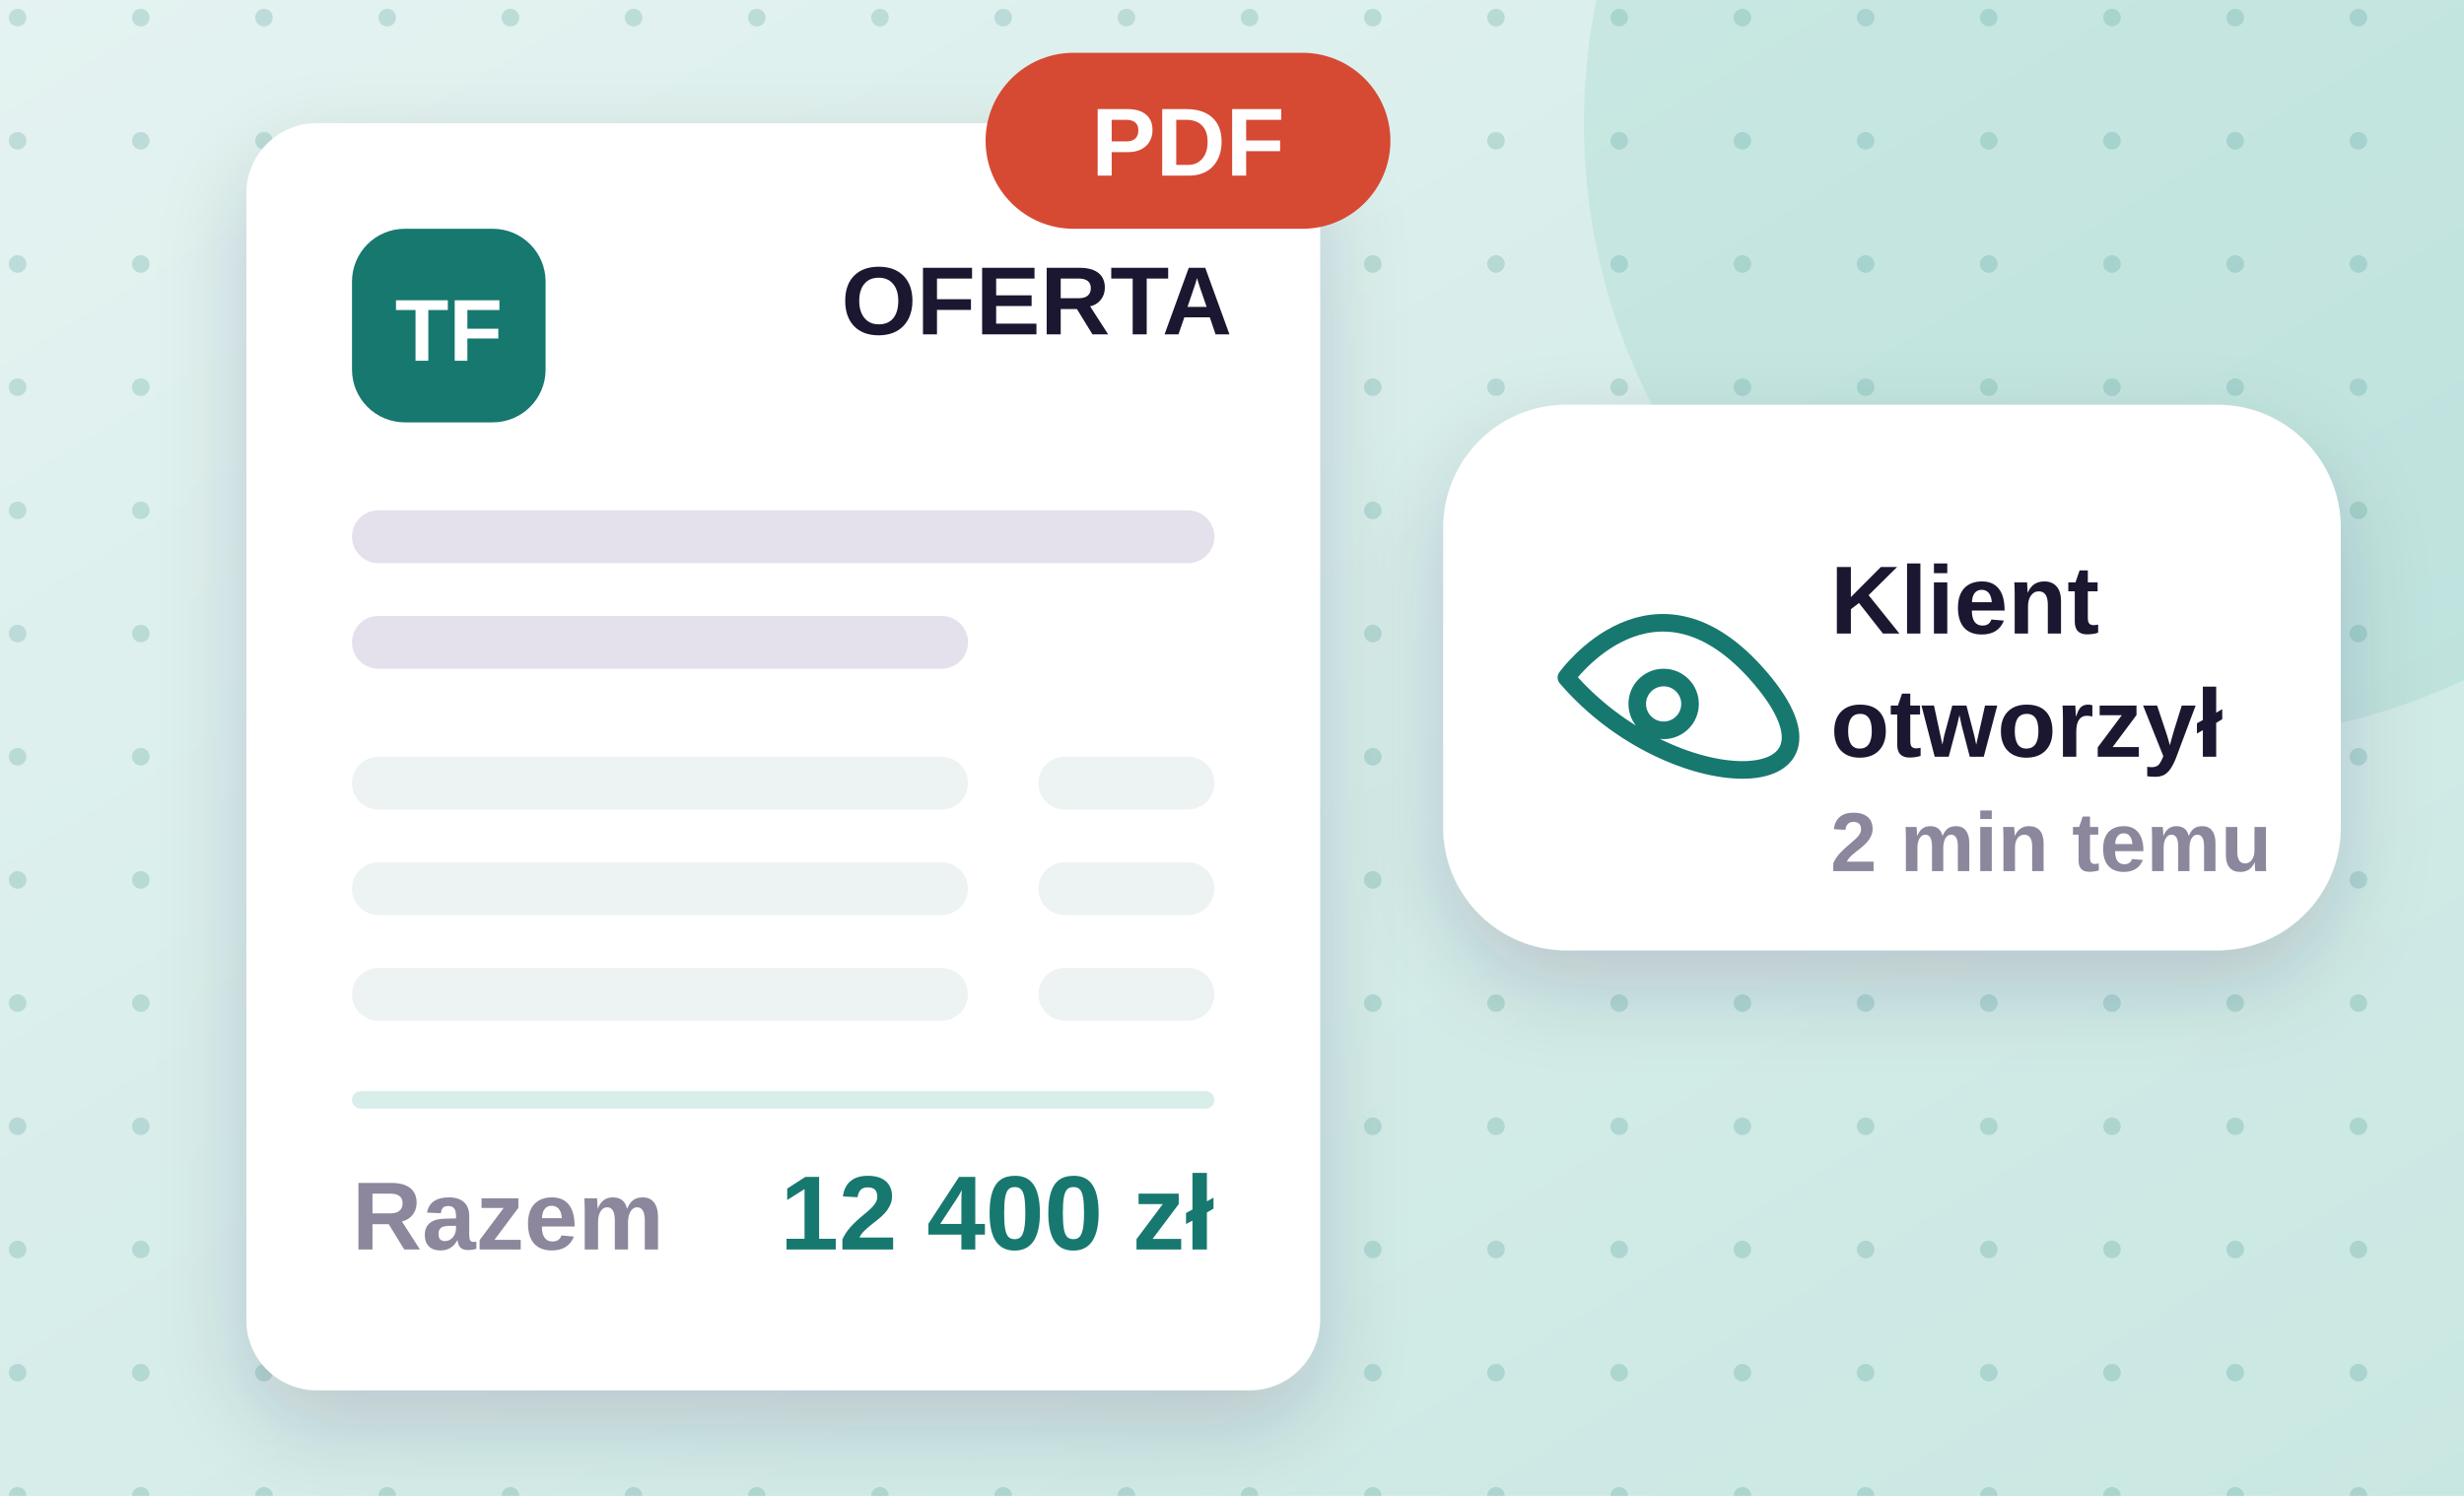
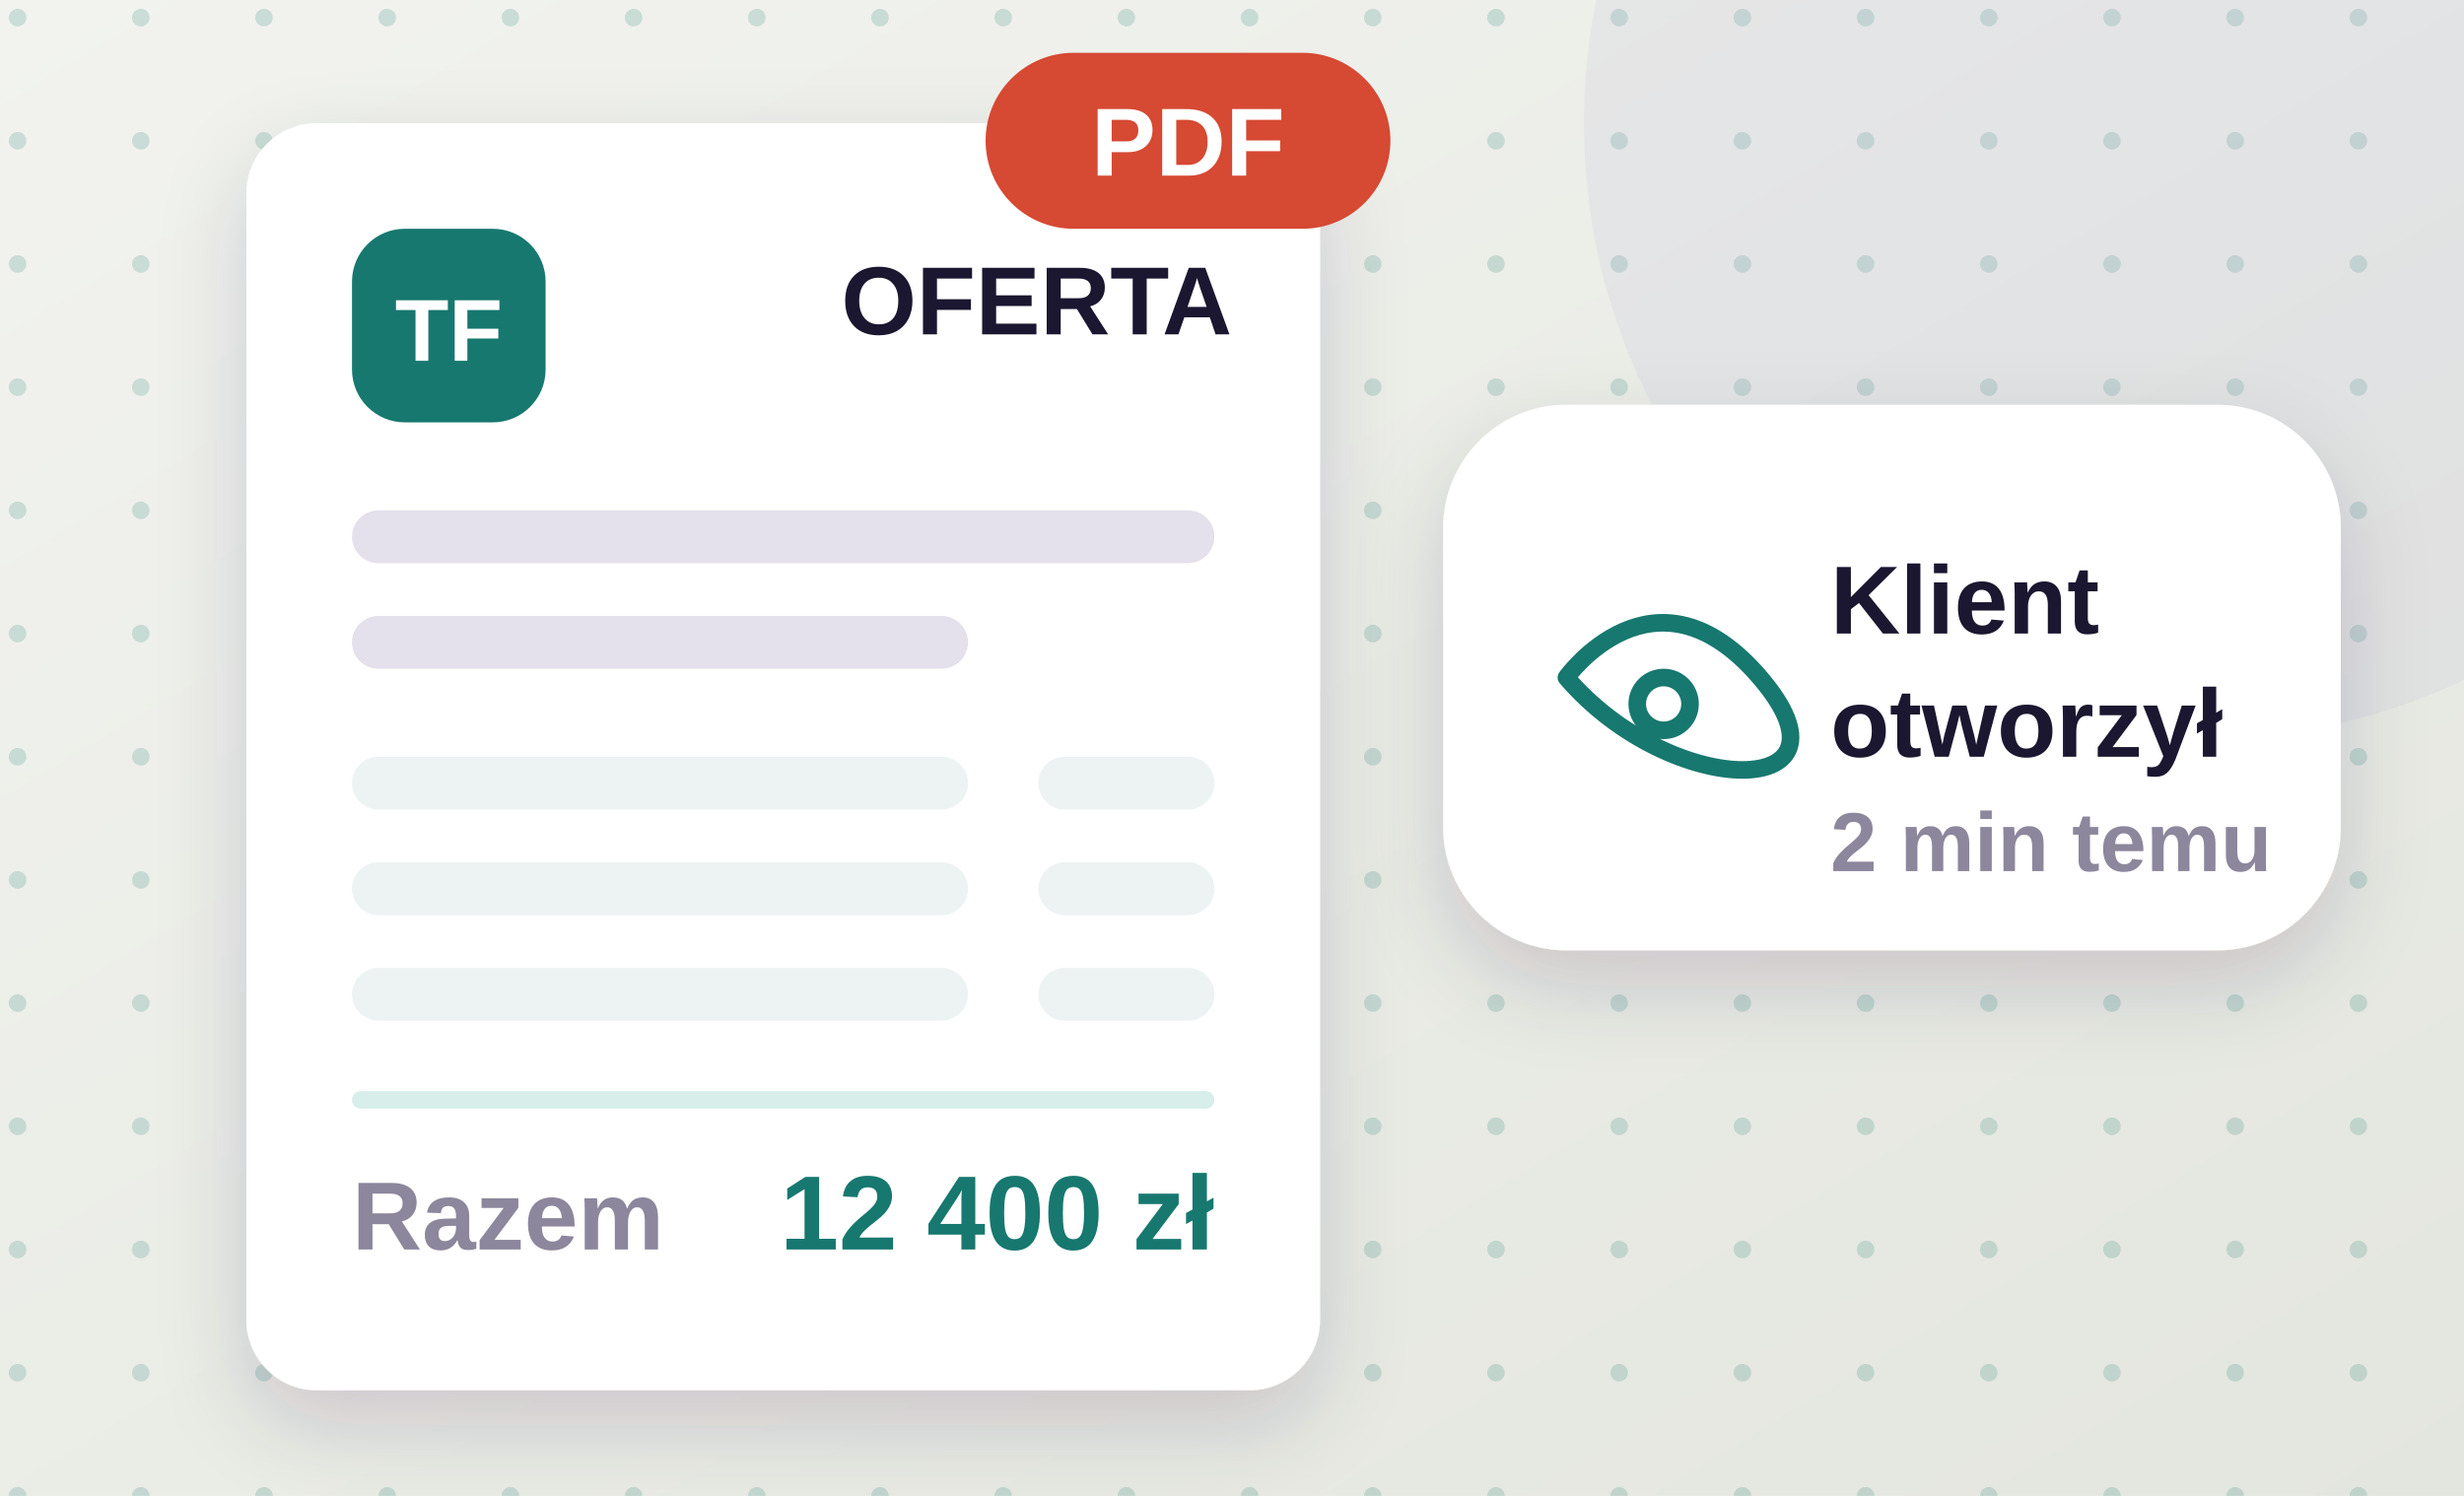
<svg xmlns="http://www.w3.org/2000/svg" viewBox="0 0 280 170" width="280" height="170">
  <defs>
    <linearGradient id="g" x1="0" y1="0" x2="1" y2="1">
-       <stop offset="0" stop-color="#E4F3F1" />
-       <stop offset="1" stop-color="#C9E7E2" />
+       <stop offset="0" stop-color="#F2F3EF" />
+       <stop offset="1" stop-color="#E3E6DE" />
    </linearGradient>
    <filter id="s" x="-20%" y="-20%" width="140%" height="150%">
      <feDropShadow dx="0" dy="4" stdDeviation="5" flood-color="#21123F" flood-opacity=".16" />
    </filter>
    <pattern id="d" width="14" height="14" patternUnits="userSpaceOnUse">
      <circle cx="2" cy="2" r="1" fill="#17786F" opacity=".18" />
    </pattern>
  </defs>
  <rect width="280" height="170" fill="url(#g)" />
  <rect width="280" height="170" fill="url(#d)" />
-   <circle cx="250" cy="14" r="70" fill="#5DB7AC" opacity=".16" />
+   <circle cx="250" cy="14" r="70" fill="#B9B0D6" opacity=".16" />
  <rect x="28" y="14" width="122" height="144" rx="8" fill="#FFFFFF" filter="url(#s)" />
  <rect x="40" y="26" width="22" height="22" rx="6" fill="#17786F" />
  <text x="51" y="41" font-family="Arial, Helvetica, sans-serif" font-size="10" font-weight="900" fill="#FFFFFF" text-anchor="middle">TF</text>
  <text x="140" y="38" font-family="Arial, Helvetica, sans-serif" font-size="11" font-weight="900" fill="#1C1730" text-anchor="end">OFERTA</text>
  <rect x="40" y="58" width="98" height="6" rx="3.0" fill="#E4E0EC" />
  <rect x="40" y="70" width="70" height="6" rx="3.0" fill="#E4E0EC" />
  <rect x="40" y="86" width="70" height="6" rx="3.0" fill="#EDF3F2" />
  <rect x="118" y="86" width="20" height="6" rx="3.0" fill="#EDF3F2" />
  <rect x="40" y="98" width="70" height="6" rx="3.0" fill="#EDF3F2" />
  <rect x="118" y="98" width="20" height="6" rx="3.0" fill="#EDF3F2" />
  <rect x="40" y="110" width="70" height="6" rx="3.0" fill="#EDF3F2" />
  <rect x="118" y="110" width="20" height="6" rx="3.0" fill="#EDF3F2" />
  <rect x="40" y="124" width="98" height="2" rx="1.0" fill="#D7EEEA" />
  <text x="40" y="142" font-family="Arial, Helvetica, sans-serif" font-size="11" font-weight="800" fill="#8C879C" text-anchor="start">Razem</text>
  <text x="138" y="142" font-family="Arial, Helvetica, sans-serif" font-size="12" font-weight="900" fill="#17786F" text-anchor="end">12 400 zł</text>
  <rect x="112" y="6" width="46" height="20" rx="10.0" fill="#D64933" />
  <text x="135.0" y="19.96" font-family="Arial, Helvetica, sans-serif" font-size="11" font-weight="800" fill="#FFFFFF" text-anchor="middle">PDF</text>
  <rect x="164" y="46" width="102" height="62" rx="14" fill="#FFFFFF" filter="url(#s)" />
  <path d="M178 77 s10 -14 22 0 s-10 14 -22 0 M189 77 a3 3 0 1 0 0.1 0" stroke="#17786F" stroke-width="2" fill="none" stroke-linecap="round" stroke-linejoin="round" />
  <text x="208" y="72" font-family="Arial, Helvetica, sans-serif" font-size="11" font-weight="800" fill="#1C1730" text-anchor="start">Klient</text>
  <text x="208" y="86" font-family="Arial, Helvetica, sans-serif" font-size="11" font-weight="800" fill="#1C1730" text-anchor="start">otworzył</text>
  <text x="208" y="99" font-family="Arial, Helvetica, sans-serif" font-size="9.5" font-weight="700" fill="#8C879C" text-anchor="start">2 min temu</text>
</svg>
